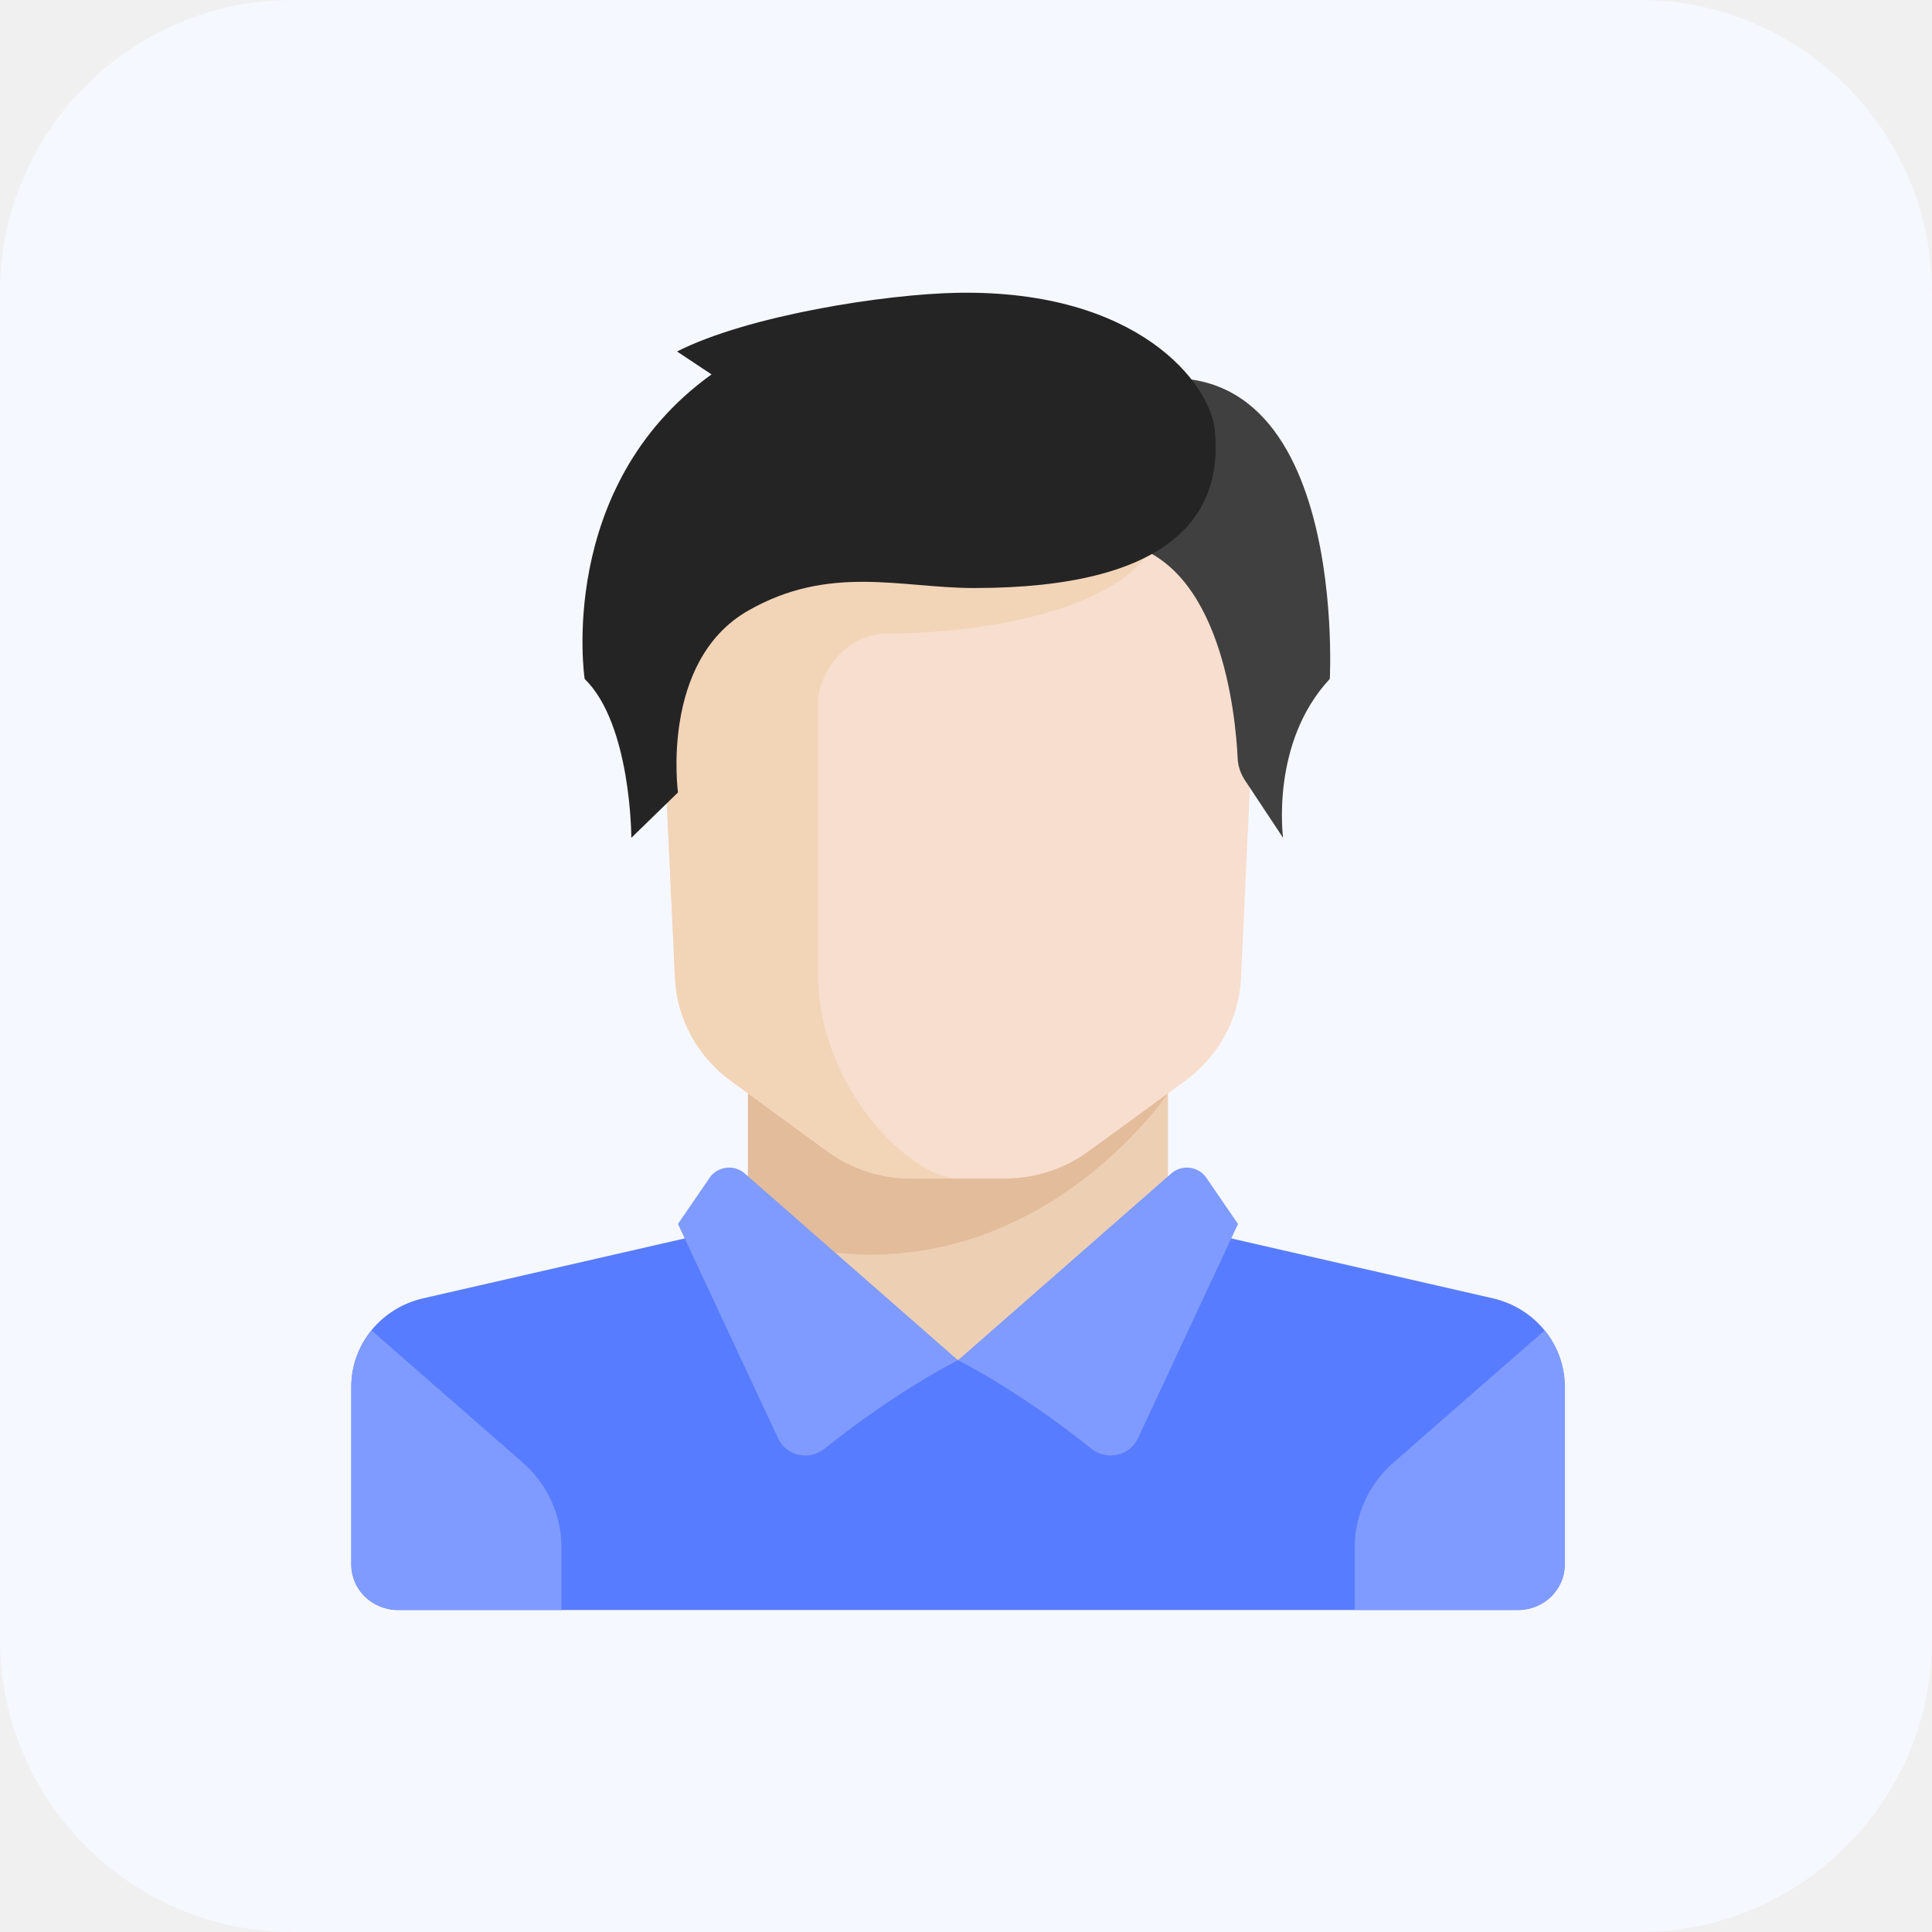
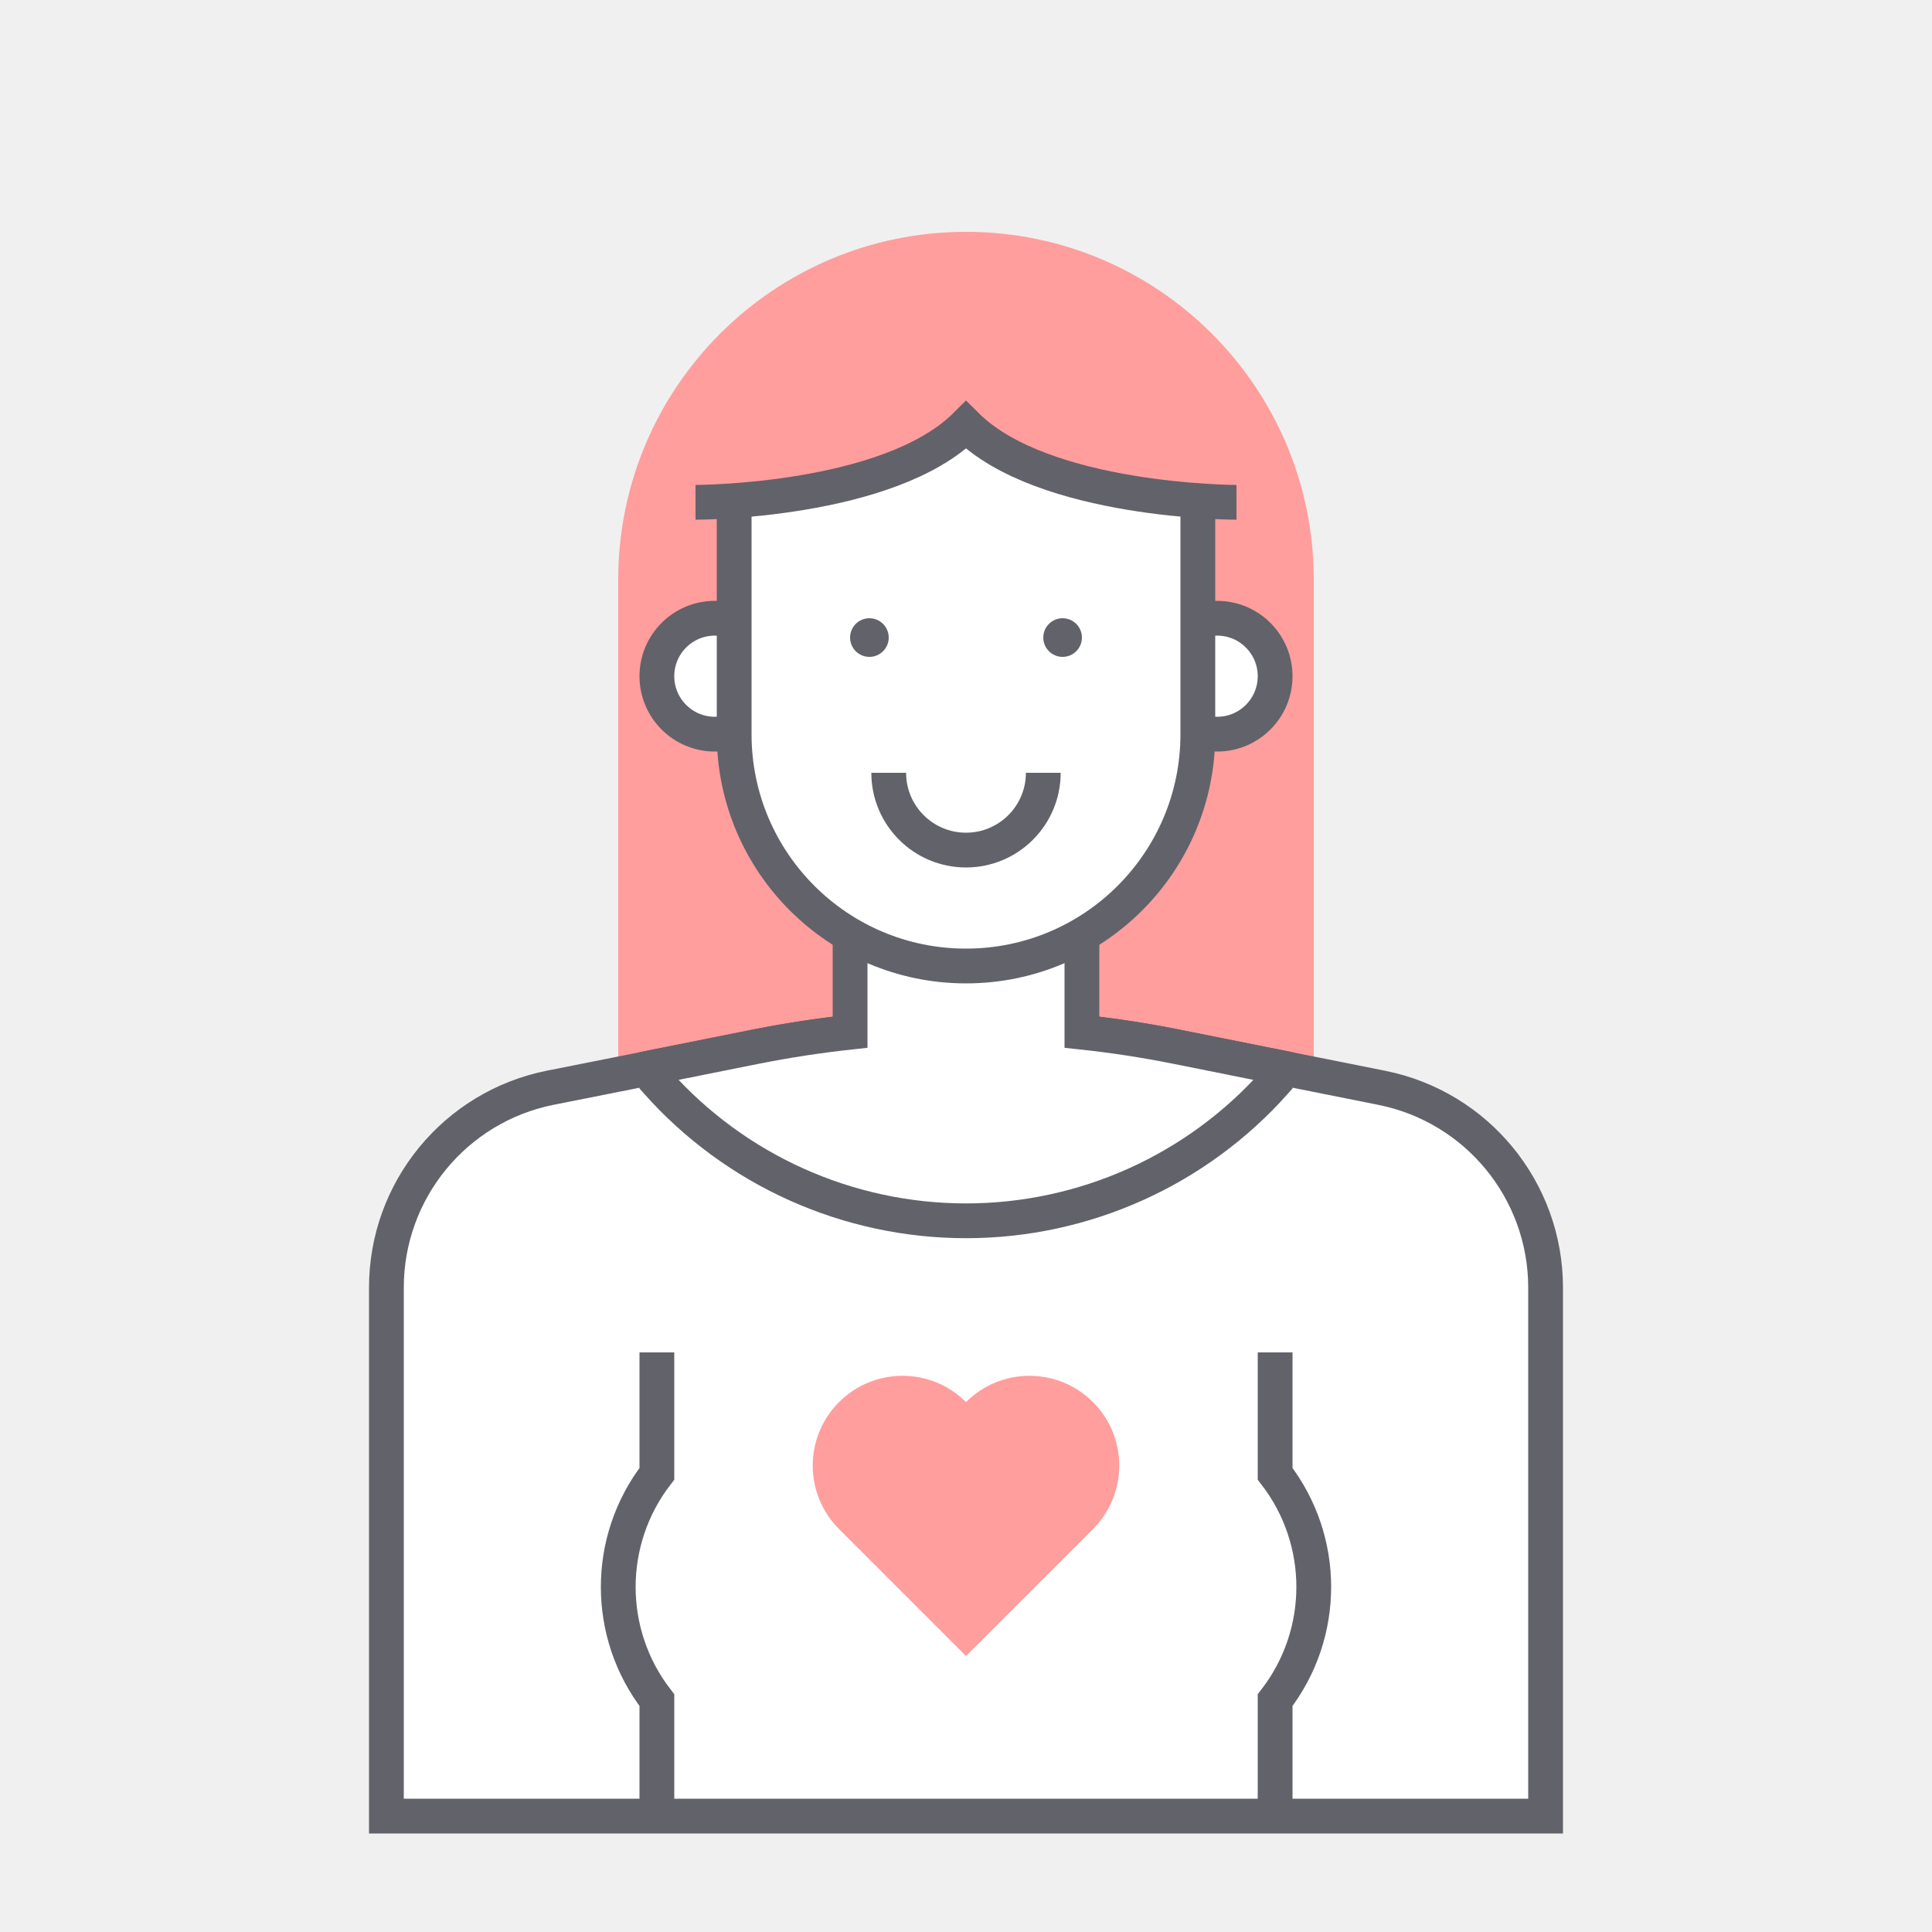
- <svg xmlns="http://www.w3.org/2000/svg" width="66" height="66" viewBox="0 0 66 66" fill="none">
-   <rect width="66" height="66" rx="10" fill="#F6F8FF" />
-   <path d="M39.9 41.812V36.381H25.551V41.812L32.725 48.018L39.9 41.812Z" fill="#E6AF78" fill-opacity="0.56" />
-   <path d="M50.994 44.352L41.13 42.093C40.981 42.059 40.844 42.001 40.716 41.93L32.726 46.466L25.048 41.711C24.85 41.893 24.603 42.028 24.323 42.093L14.458 44.352C13.018 44.681 12 45.932 12 47.372V53.449C12 54.306 12.714 55 13.594 55H51.858C52.739 55 53.452 54.306 53.452 53.449V47.372C53.453 45.932 52.434 44.681 50.994 44.352Z" fill="#577CFF" />
-   <path d="M25.551 36.381V42.111C34.589 45.28 39.9 37.349 39.9 37.349V36.381H25.551V36.381Z" fill="#D29B6E" fill-opacity="0.34" />
-   <path d="M22.363 18.537L23.058 33.411C23.123 34.8 23.823 36.089 24.966 36.923L28.262 39.329C29.09 39.934 30.097 40.261 31.132 40.261H34.321C35.356 40.261 36.363 39.934 37.191 39.329L40.487 36.923C41.63 36.089 42.33 34.8 42.395 33.411L43.089 18.537H22.363Z" fill="#F7DECE" />
-   <path d="M30.335 21.64C33.524 21.64 38.306 20.865 39.441 18.537H22.363L23.058 33.411C23.123 34.8 23.823 36.089 24.966 36.923L28.262 39.329C29.09 39.934 30.097 40.261 31.132 40.261H32.726C31.132 40.261 27.943 37.157 27.943 33.278C27.943 31.381 27.943 26.296 27.943 23.968C27.943 23.192 28.741 21.64 30.335 21.64Z" fill="#F2D4B7" />
-   <path d="M17.856 49.963L12.691 45.447C12.258 45.981 12.004 46.652 12.004 47.37V53.447C12.004 54.304 12.718 54.998 13.598 54.998H19.178V52.849C19.178 51.748 18.698 50.699 17.856 49.963Z" fill="#7F9BFF" />
-   <path d="M47.603 49.963L52.769 45.447C53.202 45.981 53.456 46.652 53.456 47.37V53.447C53.456 54.304 52.742 54.998 51.861 54.998H46.281V52.849C46.281 51.748 46.762 50.699 47.603 49.963Z" fill="#7F9BFF" />
-   <path d="M25.44 40.086L32.726 46.468C32.726 46.468 30.685 47.471 28.167 49.492C27.648 49.908 26.862 49.739 26.584 49.143L23.16 41.813L24.243 40.232C24.513 39.839 25.078 39.77 25.44 40.086Z" fill="#7F9BFF" />
-   <path d="M40.013 40.086L32.727 46.468C32.727 46.468 34.767 47.471 37.285 49.492C37.805 49.908 38.59 49.739 38.869 49.143L42.292 41.813L41.209 40.232C40.94 39.839 40.374 39.77 40.013 40.086Z" fill="#7F9BFF" />
-   <path d="M37.559 13.398L38.306 18.538C41.717 19.202 42.209 24.412 42.28 25.901C42.292 26.171 42.381 26.431 42.532 26.659L43.833 28.624C43.833 28.624 43.388 25.375 45.428 23.193C45.428 23.193 46.128 10.295 37.559 13.398Z" fill="#404040" />
-   <path d="M23.128 12.007L24.307 12.79C18.976 16.621 19.972 23.192 19.972 23.192C21.567 24.743 21.567 28.622 21.567 28.622L23.161 27.071C23.161 27.071 22.546 22.588 25.552 20.864C28.342 19.264 30.784 20.088 33.275 20.088C39.951 20.088 41.819 17.64 41.495 14.657C41.328 13.114 38.904 9.9 32.727 10.002C30.234 10.044 25.552 10.778 23.128 12.007Z" fill="#242424" />
+ <svg xmlns="http://www.w3.org/2000/svg" width="800px" height="800px" viewBox="0 0 500 500">
+   <defs>
+     <style>.cls-1{fill:none;}.cls-2{fill:#ff9e9d;}.cls-3{fill:#ffffff;stroke:#62626a;stroke-miterlimit:10;stroke-width:9px;}.cls-4{fill:#62626a;}</style>
+   </defs>
+   <g data-name="Layer 2" id="Layer_2">
+     <g data-name="Layer 1" id="Layer_1-2">
+       <rect class="cls-1" height="500" rx="250" ry="250" width="500" />
+       <path class="cls-2" d="M250,60h0a90,90,0,0,1,90,90V350a0,0,0,0,1,0,0H160a0,0,0,0,1,0,0V150A90,90,0,0,1,250,60Z" />
+       <path class="cls-3" d="M400,333.23V470H100V333.23a52.75,52.75,0,0,1,42.39-51.72l20.13-4,33.3-6.66a276.76,276.76,0,0,1,108.36,0l36.18,7.23,17.25,3.45A52.75,52.75,0,0,1,400,333.23Z" />
+       <path class="cls-3" d="M330,350v31.42A47.9,47.9,0,0,1,330,440v30" />
+       <circle class="cls-3" cx="315" cy="175" r="15" />
+       <circle class="cls-3" cx="185" cy="175" r="15" />
+       <path class="cls-3" d="M304.18,270.83q-12-2.4-24.18-3.7V230H220v37.13q-12.15,1.32-24.18,3.7L170,276v4h0a107,107,0,0,0,160,0h0v-4Z" />
+       <path class="cls-3" d="M310,130v60a60,60,0,0,1-60,60h0a60,60,0,0,1-60-60V130" />
+       <path class="cls-3" d="M320,130s-50,0-70-20c-20,20-70,20-70,20" />
+       <circle class="cls-4" cx="275" cy="165" r="5" />
+       <circle class="cls-4" cx="225" cy="165" r="5" />
+       <path class="cls-3" d="M270,200h0a20,20,0,0,1-40,0" />
+       <path class="cls-3" d="M170,350v31.42A47.9,47.9,0,0,0,170,440v30" />
+       <path class="cls-2" d="M250,362.86h0a23.24,23.24,0,0,0-32.86,0h0a23.24,23.24,0,0,0,0,32.86h0L250,428.58l32.86-32.86h0a23.24,23.24,0,0,0,0-32.86h0A23.24,23.24,0,0,0,250,362.86Z" />
+     </g>
+   </g>
</svg>
